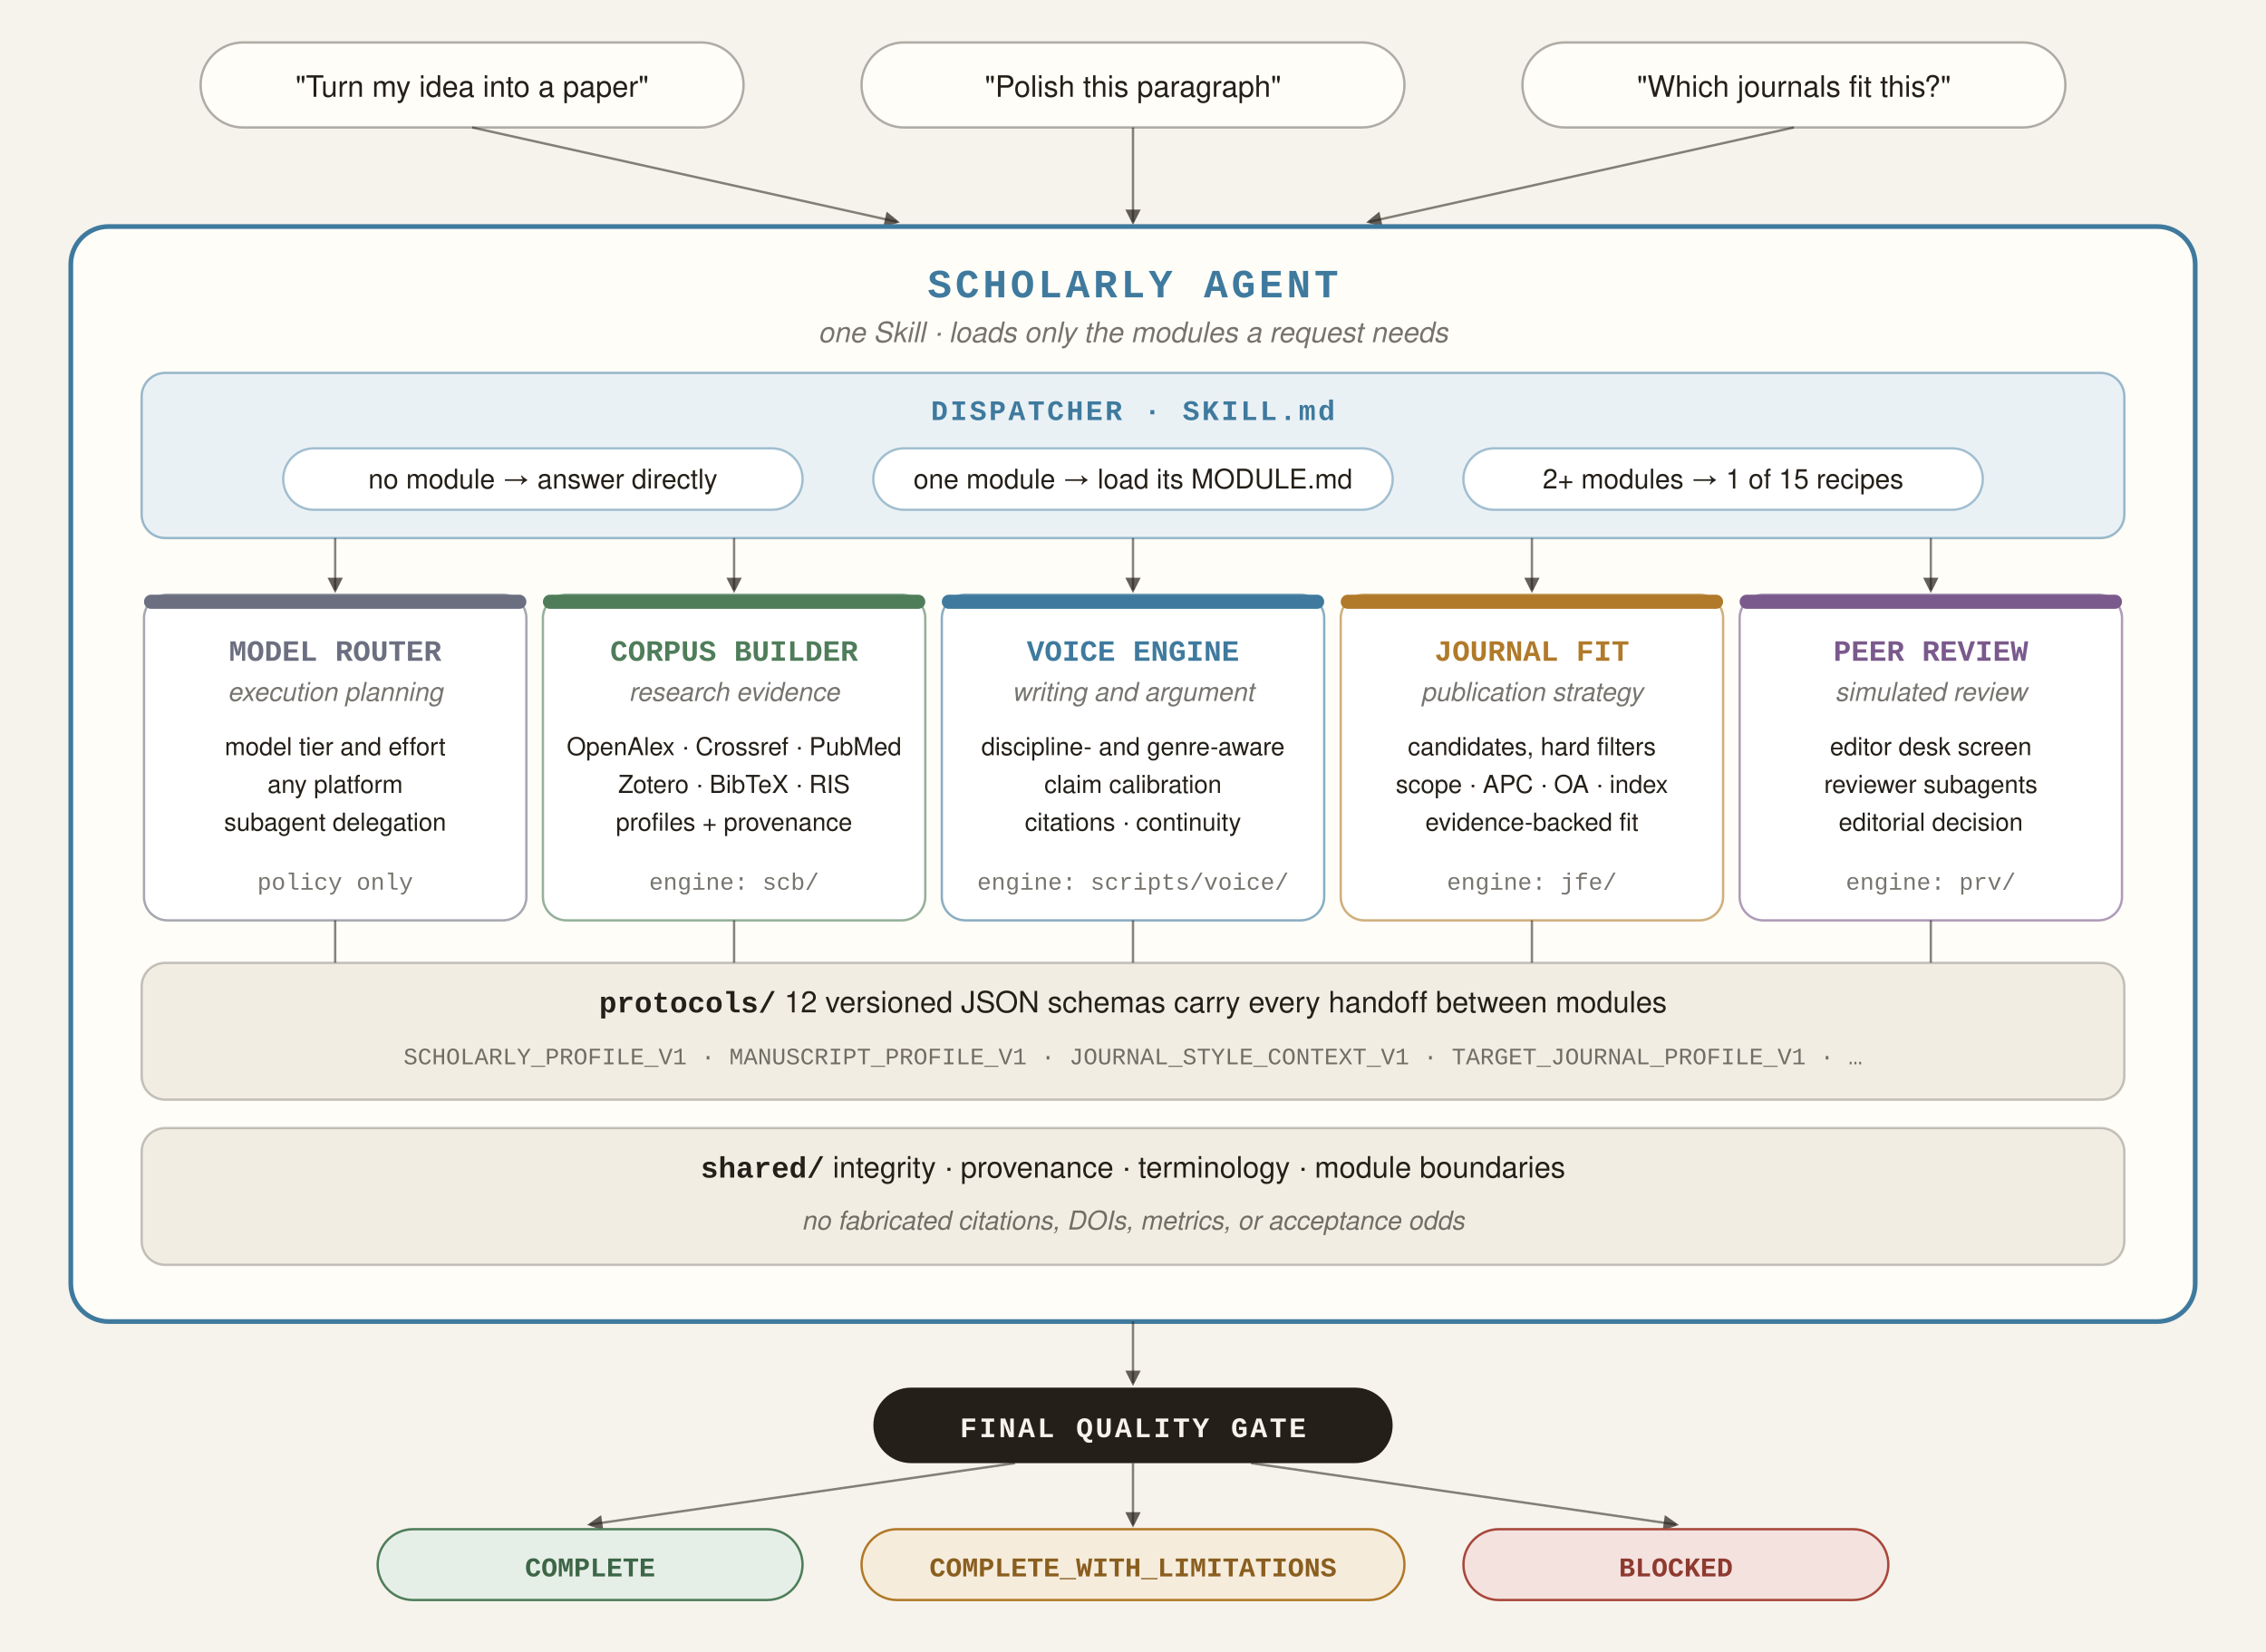
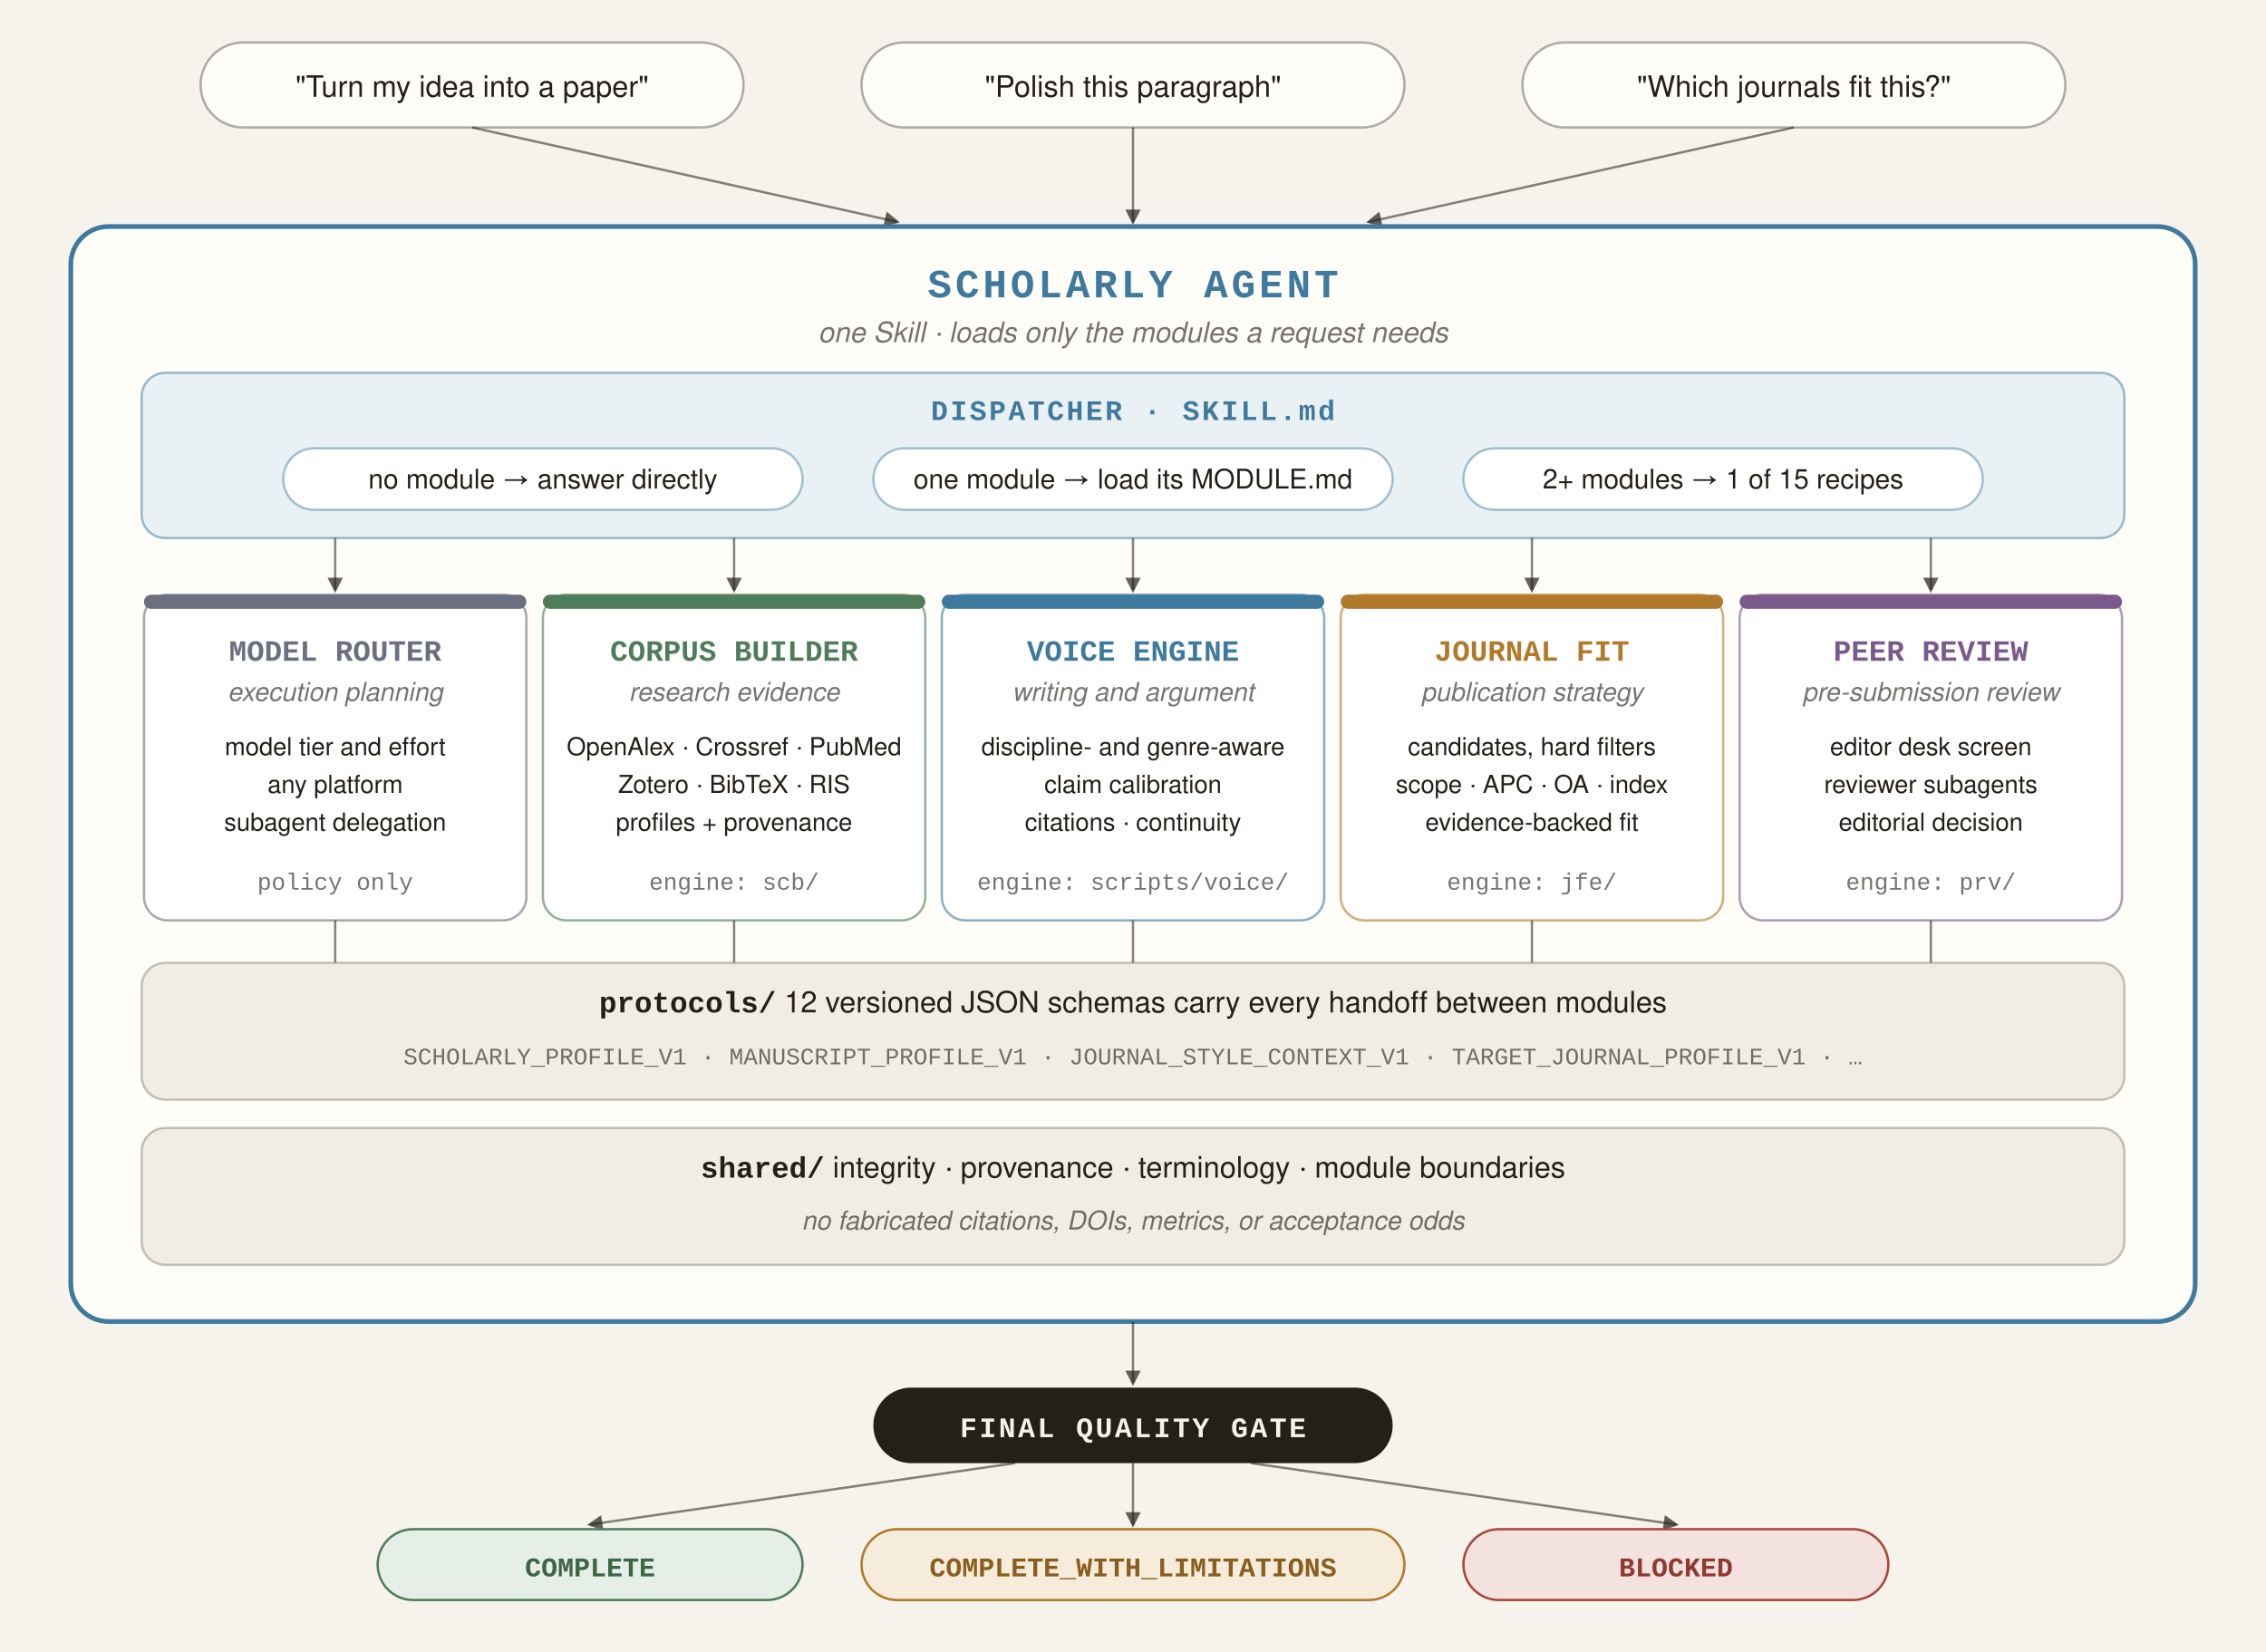
- <svg xmlns="http://www.w3.org/2000/svg" viewBox="0 0 960 700" role="img" aria-label="Architecture of the Scholarly Agent: requests enter one Skill, whose dispatcher answers directly, loads one module, or runs a multi-module workflow recipe. The five modules are Model Router (execution planning), Corpus Builder (research evidence), Voice Engine (writing and argument), Journal Fit (publication strategy), and Peer Review (simulated reviewers and editorial decision). They exchange data through twelve versioned JSON protocols and share one integrity policy, and every workflow ends at a final quality gate with one of three outcomes: COMPLETE, COMPLETE_WITH_LIMITATIONS, or BLOCKED.">
+ <svg xmlns="http://www.w3.org/2000/svg" viewBox="0 0 960 700" role="img" aria-label="Architecture of the Scholarly Agent: requests enter one Skill, whose dispatcher answers directly, loads one module, or runs a multi-module workflow recipe. The five modules are Model Router (execution planning), Corpus Builder (research evidence), Voice Engine (writing and argument), Journal Fit (publication strategy), and Peer Review (pre-submission reviewers and editorial decision). They exchange data through twelve versioned JSON protocols and share one integrity policy, and every workflow ends at a final quality gate with one of three outcomes: COMPLETE, COMPLETE_WITH_LIMITATIONS, or BLOCKED.">
  <defs>
    <marker id="arr" viewBox="0 0 10 10" refX="8" refY="5" markerWidth="6.5" markerHeight="6.5" orient="auto-start-reverse">
      <path d="M0,0 L10,5 L0,10 Z" fill="#241f18" fill-opacity="0.7" />
    </marker>
    <style>
      .mono { font-family: SFMono-Regular, Consolas, 'Liberation Mono', Menlo, monospace; }
      .sans { font-family: -apple-system, BlinkMacSystemFont, 'Segoe UI', Helvetica, Arial, sans-serif; }
      .ink { fill: #241f18; }
      .muted { fill: #241f18; fill-opacity: 0.62; }
      .line { stroke: #241f18; stroke-opacity: 0.55; fill: none; }
    </style>
  </defs>
  <rect x="0" y="0" width="960" height="700" fill="#f6f3ec" />
  <g class="sans" font-size="12.5">
    <rect x="85" y="18" width="230" height="36" rx="18" fill="#fffdf8" stroke="#241f18" stroke-opacity="0.35" />
    <text x="200" y="41" text-anchor="middle" class="ink">"Turn my idea into a paper"</text>
    <rect x="365" y="18" width="230" height="36" rx="18" fill="#fffdf8" stroke="#241f18" stroke-opacity="0.35" />
    <text x="480" y="41" text-anchor="middle" class="ink">"Polish this paragraph"</text>
    <rect x="645" y="18" width="230" height="36" rx="18" fill="#fffdf8" stroke="#241f18" stroke-opacity="0.35" />
    <text x="760" y="41" text-anchor="middle" class="ink">"Which journals fit this?"</text>
  </g>
  <line x1="200" y1="54" x2="380" y2="94" class="line" marker-end="url(#arr)" />
  <line x1="480" y1="54" x2="480" y2="94" class="line" marker-end="url(#arr)" />
  <line x1="760" y1="54" x2="580" y2="94" class="line" marker-end="url(#arr)" />
  <rect x="30" y="96" width="900" height="464" rx="16" fill="#fffdf8" stroke="#3f7a9e" stroke-width="2" />
  <text x="480" y="126" text-anchor="middle" class="mono" font-size="17" font-weight="700" letter-spacing="1.5" fill="#3f7a9e">SCHOLARLY AGENT</text>
  <text x="480" y="145" text-anchor="middle" class="sans muted" font-size="12" font-style="italic">one Skill · loads only the modules a request needs</text>
  <rect x="60" y="158" width="840" height="70" rx="10" fill="#eaf1f5" stroke="#3f7a9e" stroke-opacity="0.5" />
  <text x="480" y="178" text-anchor="middle" class="mono" font-size="12" font-weight="600" letter-spacing="1" fill="#3f7a9e">DISPATCHER · SKILL.md</text>
  <g class="sans" font-size="11.5">
    <rect x="120" y="190" width="220" height="26" rx="13" fill="#ffffff" stroke="#3f7a9e" stroke-opacity="0.45" />
    <text x="230" y="207" text-anchor="middle" class="ink">no module → answer directly</text>
    <rect x="370" y="190" width="220" height="26" rx="13" fill="#ffffff" stroke="#3f7a9e" stroke-opacity="0.45" />
    <text x="480" y="207" text-anchor="middle" class="ink">one module → load its MODULE.md</text>
    <rect x="620" y="190" width="220" height="26" rx="13" fill="#ffffff" stroke="#3f7a9e" stroke-opacity="0.45" />
    <text x="730" y="207" text-anchor="middle" class="ink">2+ modules → 1 of 15 recipes</text>
  </g>
  <line x1="142" y1="228" x2="142" y2="250" class="line" marker-end="url(#arr)" />
  <line x1="311" y1="228" x2="311" y2="250" class="line" marker-end="url(#arr)" />
  <line x1="480" y1="228" x2="480" y2="250" class="line" marker-end="url(#arr)" />
  <line x1="649" y1="228" x2="649" y2="250" class="line" marker-end="url(#arr)" />
  <line x1="818" y1="228" x2="818" y2="250" class="line" marker-end="url(#arr)" />
  <g>
    <rect x="61" y="252" width="162" height="138" rx="10" fill="#ffffff" stroke="#6b6f80" stroke-opacity="0.6" />
    <rect x="61" y="252" width="162" height="6" rx="3" fill="#6b6f80" />
    <text x="142" y="280" text-anchor="middle" class="mono" font-size="12.5" font-weight="700" fill="#6b6f80">MODEL ROUTER</text>
    <text x="142" y="297" text-anchor="middle" class="sans muted" font-size="11" font-style="italic">execution planning</text>
    <text x="142" y="320" text-anchor="middle" class="sans ink" font-size="10.5">model tier and effort</text>
    <text x="142" y="336" text-anchor="middle" class="sans ink" font-size="10.5">any platform</text>
    <text x="142" y="352" text-anchor="middle" class="sans ink" font-size="10.5">subagent delegation</text>
    <text x="142" y="377" text-anchor="middle" class="mono muted" font-size="10">policy only</text>
  </g>
  <g>
    <rect x="230" y="252" width="162" height="138" rx="10" fill="#ffffff" stroke="#4f7d5a" stroke-opacity="0.6" />
    <rect x="230" y="252" width="162" height="6" rx="3" fill="#4f7d5a" />
    <text x="311" y="280" text-anchor="middle" class="mono" font-size="12.5" font-weight="700" fill="#4f7d5a">CORPUS BUILDER</text>
    <text x="311" y="297" text-anchor="middle" class="sans muted" font-size="11" font-style="italic">research evidence</text>
    <text x="311" y="320" text-anchor="middle" class="sans ink" font-size="10.5">OpenAlex · Crossref · PubMed</text>
    <text x="311" y="336" text-anchor="middle" class="sans ink" font-size="10.5">Zotero · BibTeX · RIS</text>
    <text x="311" y="352" text-anchor="middle" class="sans ink" font-size="10.5">profiles + provenance</text>
    <text x="311" y="377" text-anchor="middle" class="mono muted" font-size="10">engine: scb/</text>
  </g>
  <g>
    <rect x="399" y="252" width="162" height="138" rx="10" fill="#ffffff" stroke="#3f7a9e" stroke-opacity="0.6" />
    <rect x="399" y="252" width="162" height="6" rx="3" fill="#3f7a9e" />
    <text x="480" y="280" text-anchor="middle" class="mono" font-size="12.5" font-weight="700" fill="#3f7a9e">VOICE ENGINE</text>
    <text x="480" y="297" text-anchor="middle" class="sans muted" font-size="11" font-style="italic">writing and argument</text>
    <text x="480" y="320" text-anchor="middle" class="sans ink" font-size="10.5">discipline- and genre-aware</text>
    <text x="480" y="336" text-anchor="middle" class="sans ink" font-size="10.5">claim calibration</text>
    <text x="480" y="352" text-anchor="middle" class="sans ink" font-size="10.5">citations · continuity</text>
    <text x="480" y="377" text-anchor="middle" class="mono muted" font-size="10">engine: scripts/voice/</text>
  </g>
  <g>
    <rect x="568" y="252" width="162" height="138" rx="10" fill="#ffffff" stroke="#b07a2a" stroke-opacity="0.6" />
    <rect x="568" y="252" width="162" height="6" rx="3" fill="#b07a2a" />
    <text x="649" y="280" text-anchor="middle" class="mono" font-size="12.5" font-weight="700" fill="#b07a2a">JOURNAL FIT</text>
    <text x="649" y="297" text-anchor="middle" class="sans muted" font-size="11" font-style="italic">publication strategy</text>
    <text x="649" y="320" text-anchor="middle" class="sans ink" font-size="10.5">candidates, hard filters</text>
    <text x="649" y="336" text-anchor="middle" class="sans ink" font-size="10.5">scope · APC · OA · index</text>
    <text x="649" y="352" text-anchor="middle" class="sans ink" font-size="10.5">evidence-backed fit</text>
    <text x="649" y="377" text-anchor="middle" class="mono muted" font-size="10">engine: jfe/</text>
  </g>
  <g>
    <rect x="737" y="252" width="162" height="138" rx="10" fill="#ffffff" stroke="#7a5a8c" stroke-opacity="0.6" />
    <rect x="737" y="252" width="162" height="6" rx="3" fill="#7a5a8c" />
    <text x="818" y="280" text-anchor="middle" class="mono" font-size="12.5" font-weight="700" fill="#7a5a8c">PEER REVIEW</text>
-     <text x="818" y="297" text-anchor="middle" class="sans muted" font-size="11" font-style="italic">simulated review</text>
+     <text x="818" y="297" text-anchor="middle" class="sans muted" font-size="11" font-style="italic">pre-submission review</text>
    <text x="818" y="320" text-anchor="middle" class="sans ink" font-size="10.5">editor desk screen</text>
    <text x="818" y="336" text-anchor="middle" class="sans ink" font-size="10.5">reviewer subagents</text>
    <text x="818" y="352" text-anchor="middle" class="sans ink" font-size="10.5">editorial decision</text>
    <text x="818" y="377" text-anchor="middle" class="mono muted" font-size="10">engine: prv/</text>
  </g>
  <line x1="142" y1="390" x2="142" y2="408" class="line" />
  <line x1="311" y1="390" x2="311" y2="408" class="line" />
  <line x1="480" y1="390" x2="480" y2="408" class="line" />
  <line x1="649" y1="390" x2="649" y2="408" class="line" />
  <line x1="818" y1="390" x2="818" y2="408" class="line" />
  <rect x="60" y="408" width="840" height="58" rx="10" fill="#f1ede3" stroke="#241f18" stroke-opacity="0.25" />
  <text x="480" y="429" text-anchor="middle" class="sans ink" font-size="12.5">
    <tspan class="mono" font-weight="700">protocols/</tspan>  12 versioned JSON schemas carry every handoff between modules</text>
  <text x="480" y="451" text-anchor="middle" class="mono muted" font-size="10">SCHOLARLY_PROFILE_V1 · MANUSCRIPT_PROFILE_V1 · JOURNAL_STYLE_CONTEXT_V1 · TARGET_JOURNAL_PROFILE_V1 · …</text>
  <rect x="60" y="478" width="840" height="58" rx="10" fill="#f1ede3" stroke="#241f18" stroke-opacity="0.25" />
  <text x="480" y="499" text-anchor="middle" class="sans ink" font-size="12.5">
    <tspan class="mono" font-weight="700">shared/</tspan>  integrity · provenance · terminology · module boundaries</text>
  <text x="480" y="521" text-anchor="middle" class="sans muted" font-size="11" font-style="italic">no fabricated citations, DOIs, metrics, or acceptance odds</text>
  <line x1="480" y1="560" x2="480" y2="586" class="line" marker-end="url(#arr)" />
  <rect x="370" y="588" width="220" height="32" rx="16" fill="#241f18" />
  <text x="480" y="609" text-anchor="middle" class="mono" font-size="12" font-weight="700" letter-spacing="1" fill="#f6f3ec">FINAL QUALITY GATE</text>
  <line x1="430" y1="620" x2="250" y2="646" class="line" marker-end="url(#arr)" />
  <line x1="480" y1="620" x2="480" y2="646" class="line" marker-end="url(#arr)" />
  <line x1="530" y1="620" x2="710" y2="646" class="line" marker-end="url(#arr)" />
  <g class="mono" font-size="11.5" font-weight="700">
    <rect x="160" y="648" width="180" height="30" rx="15" fill="#e6efe7" stroke="#4f7d5a" />
    <text x="250" y="668" text-anchor="middle" fill="#3d6647">COMPLETE</text>
    <rect x="365" y="648" width="230" height="30" rx="15" fill="#f6ecdb" stroke="#b07a2a" />
    <text x="480" y="668" text-anchor="middle" fill="#8a5e1f">COMPLETE_WITH_LIMITATIONS</text>
    <rect x="620" y="648" width="180" height="30" rx="15" fill="#f4e2df" stroke="#a8473b" />
    <text x="710" y="668" text-anchor="middle" fill="#8e3a30">BLOCKED</text>
  </g>
</svg>
